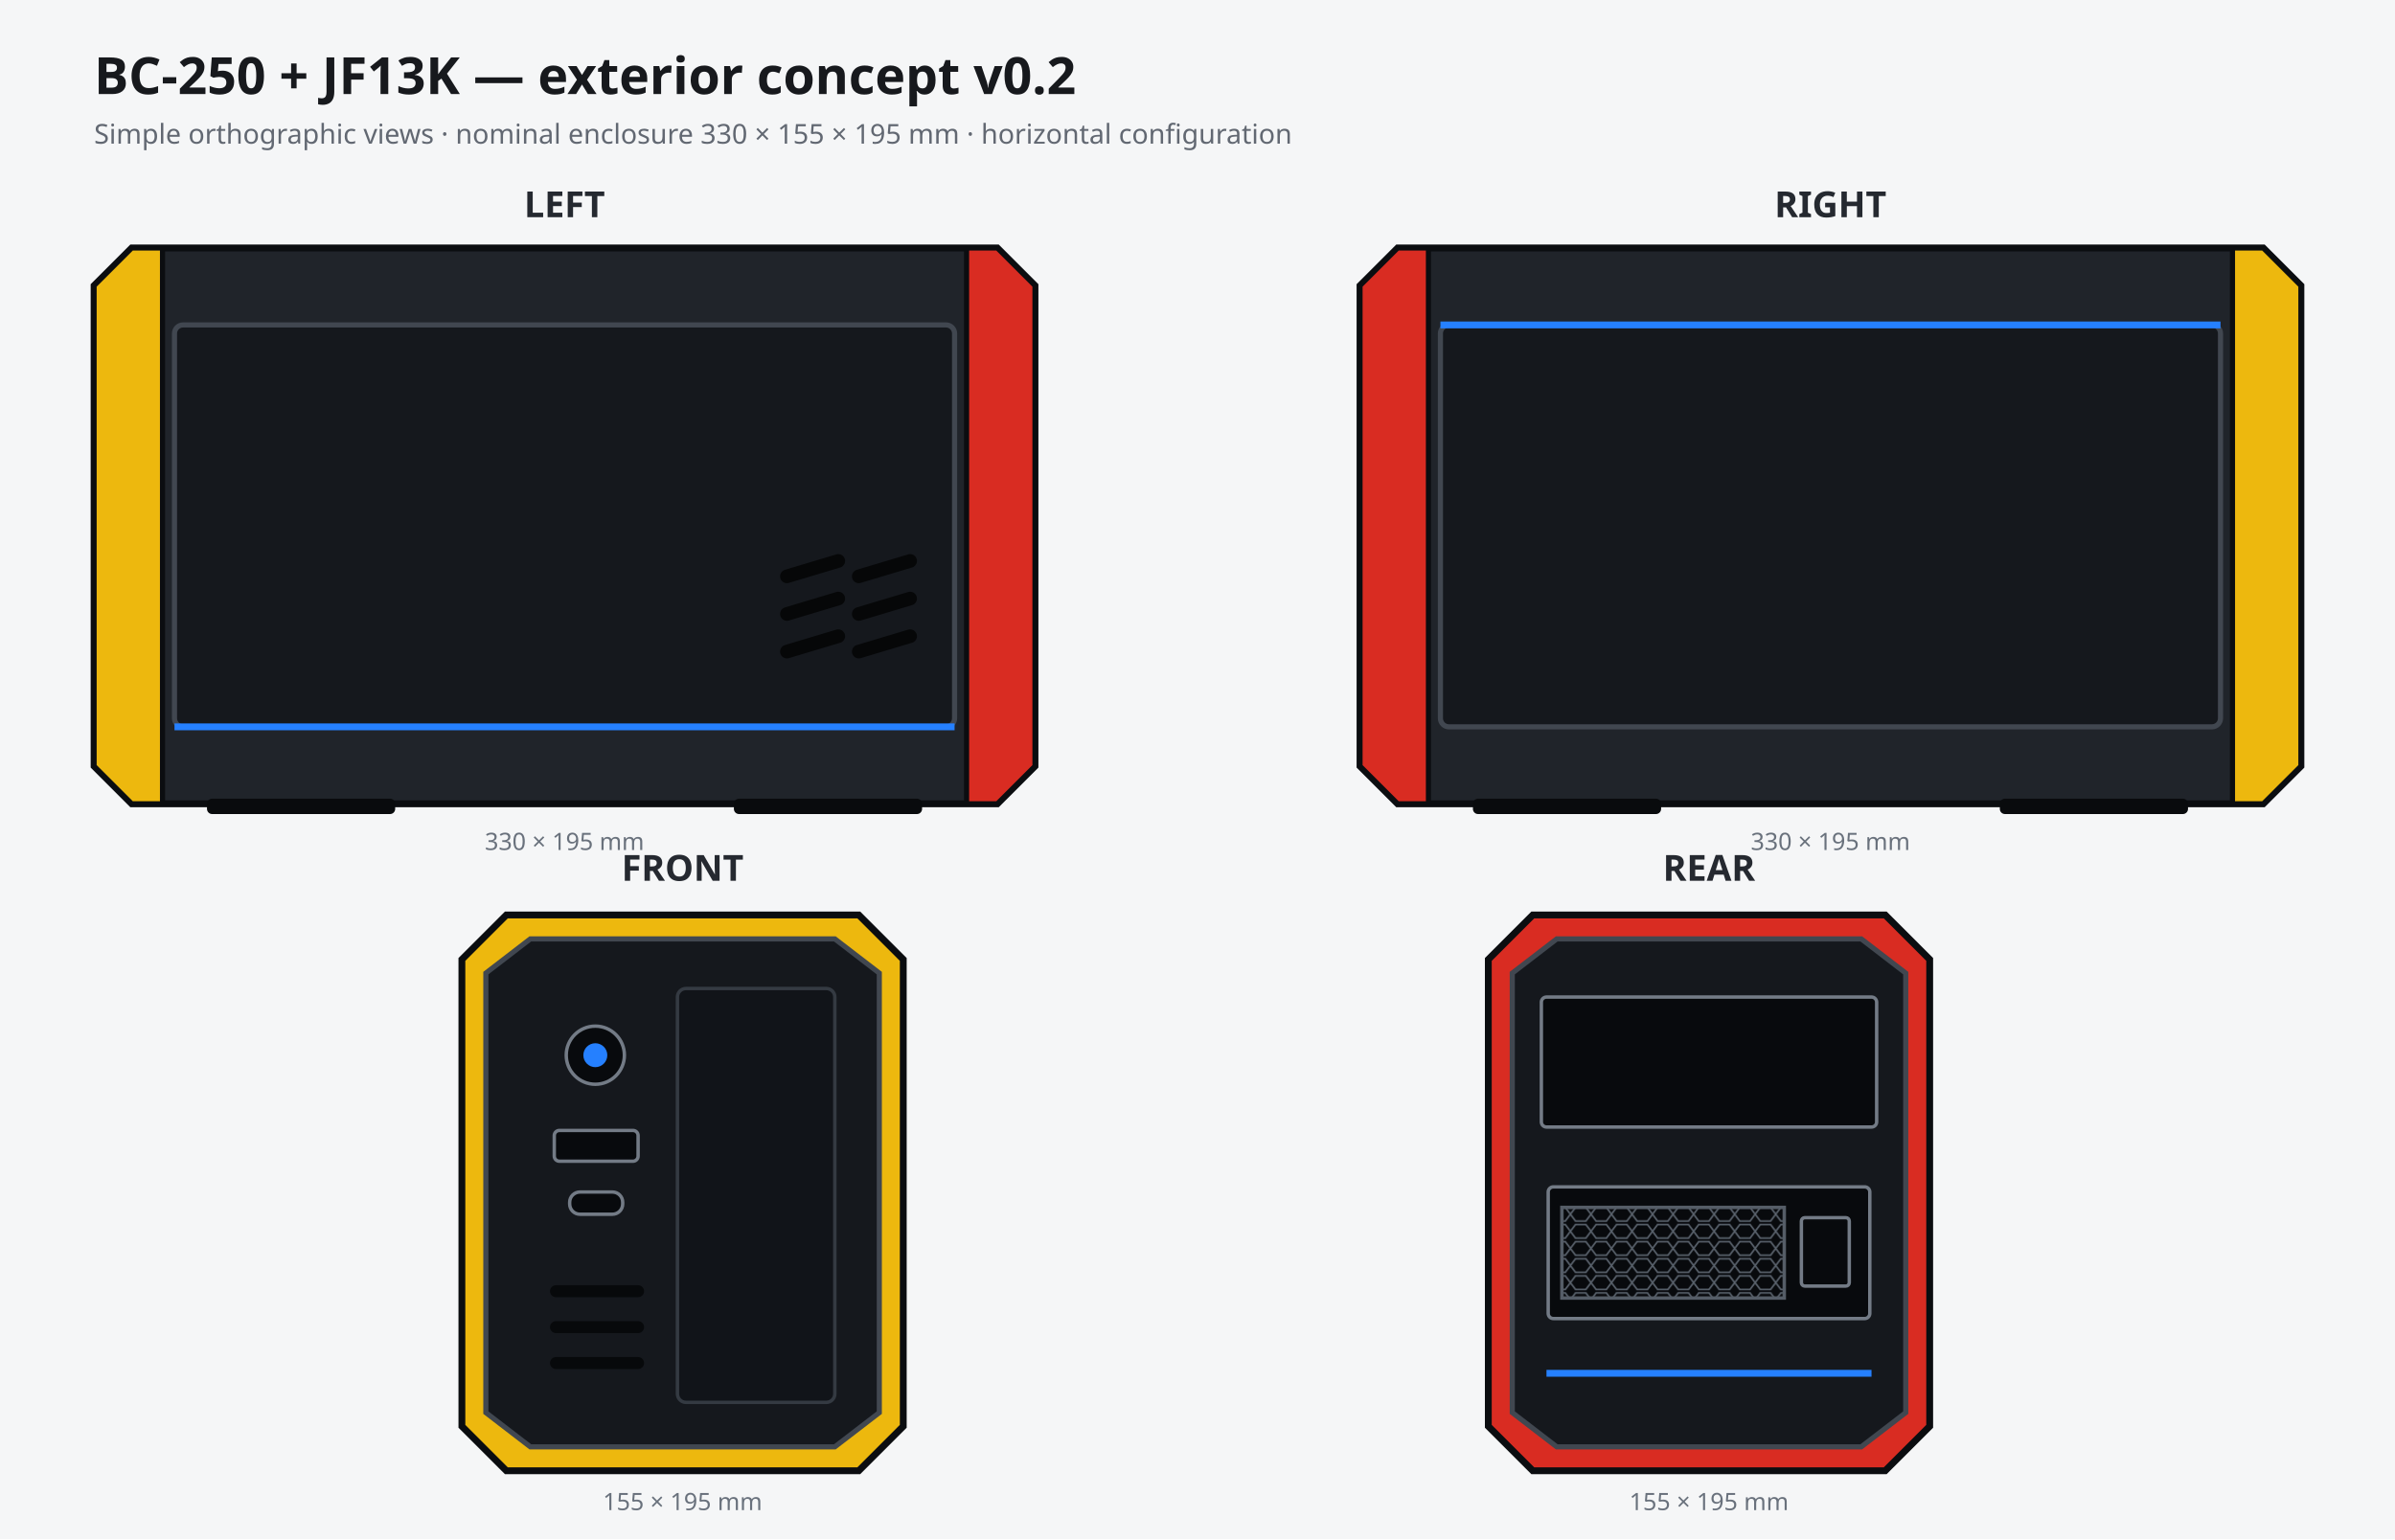
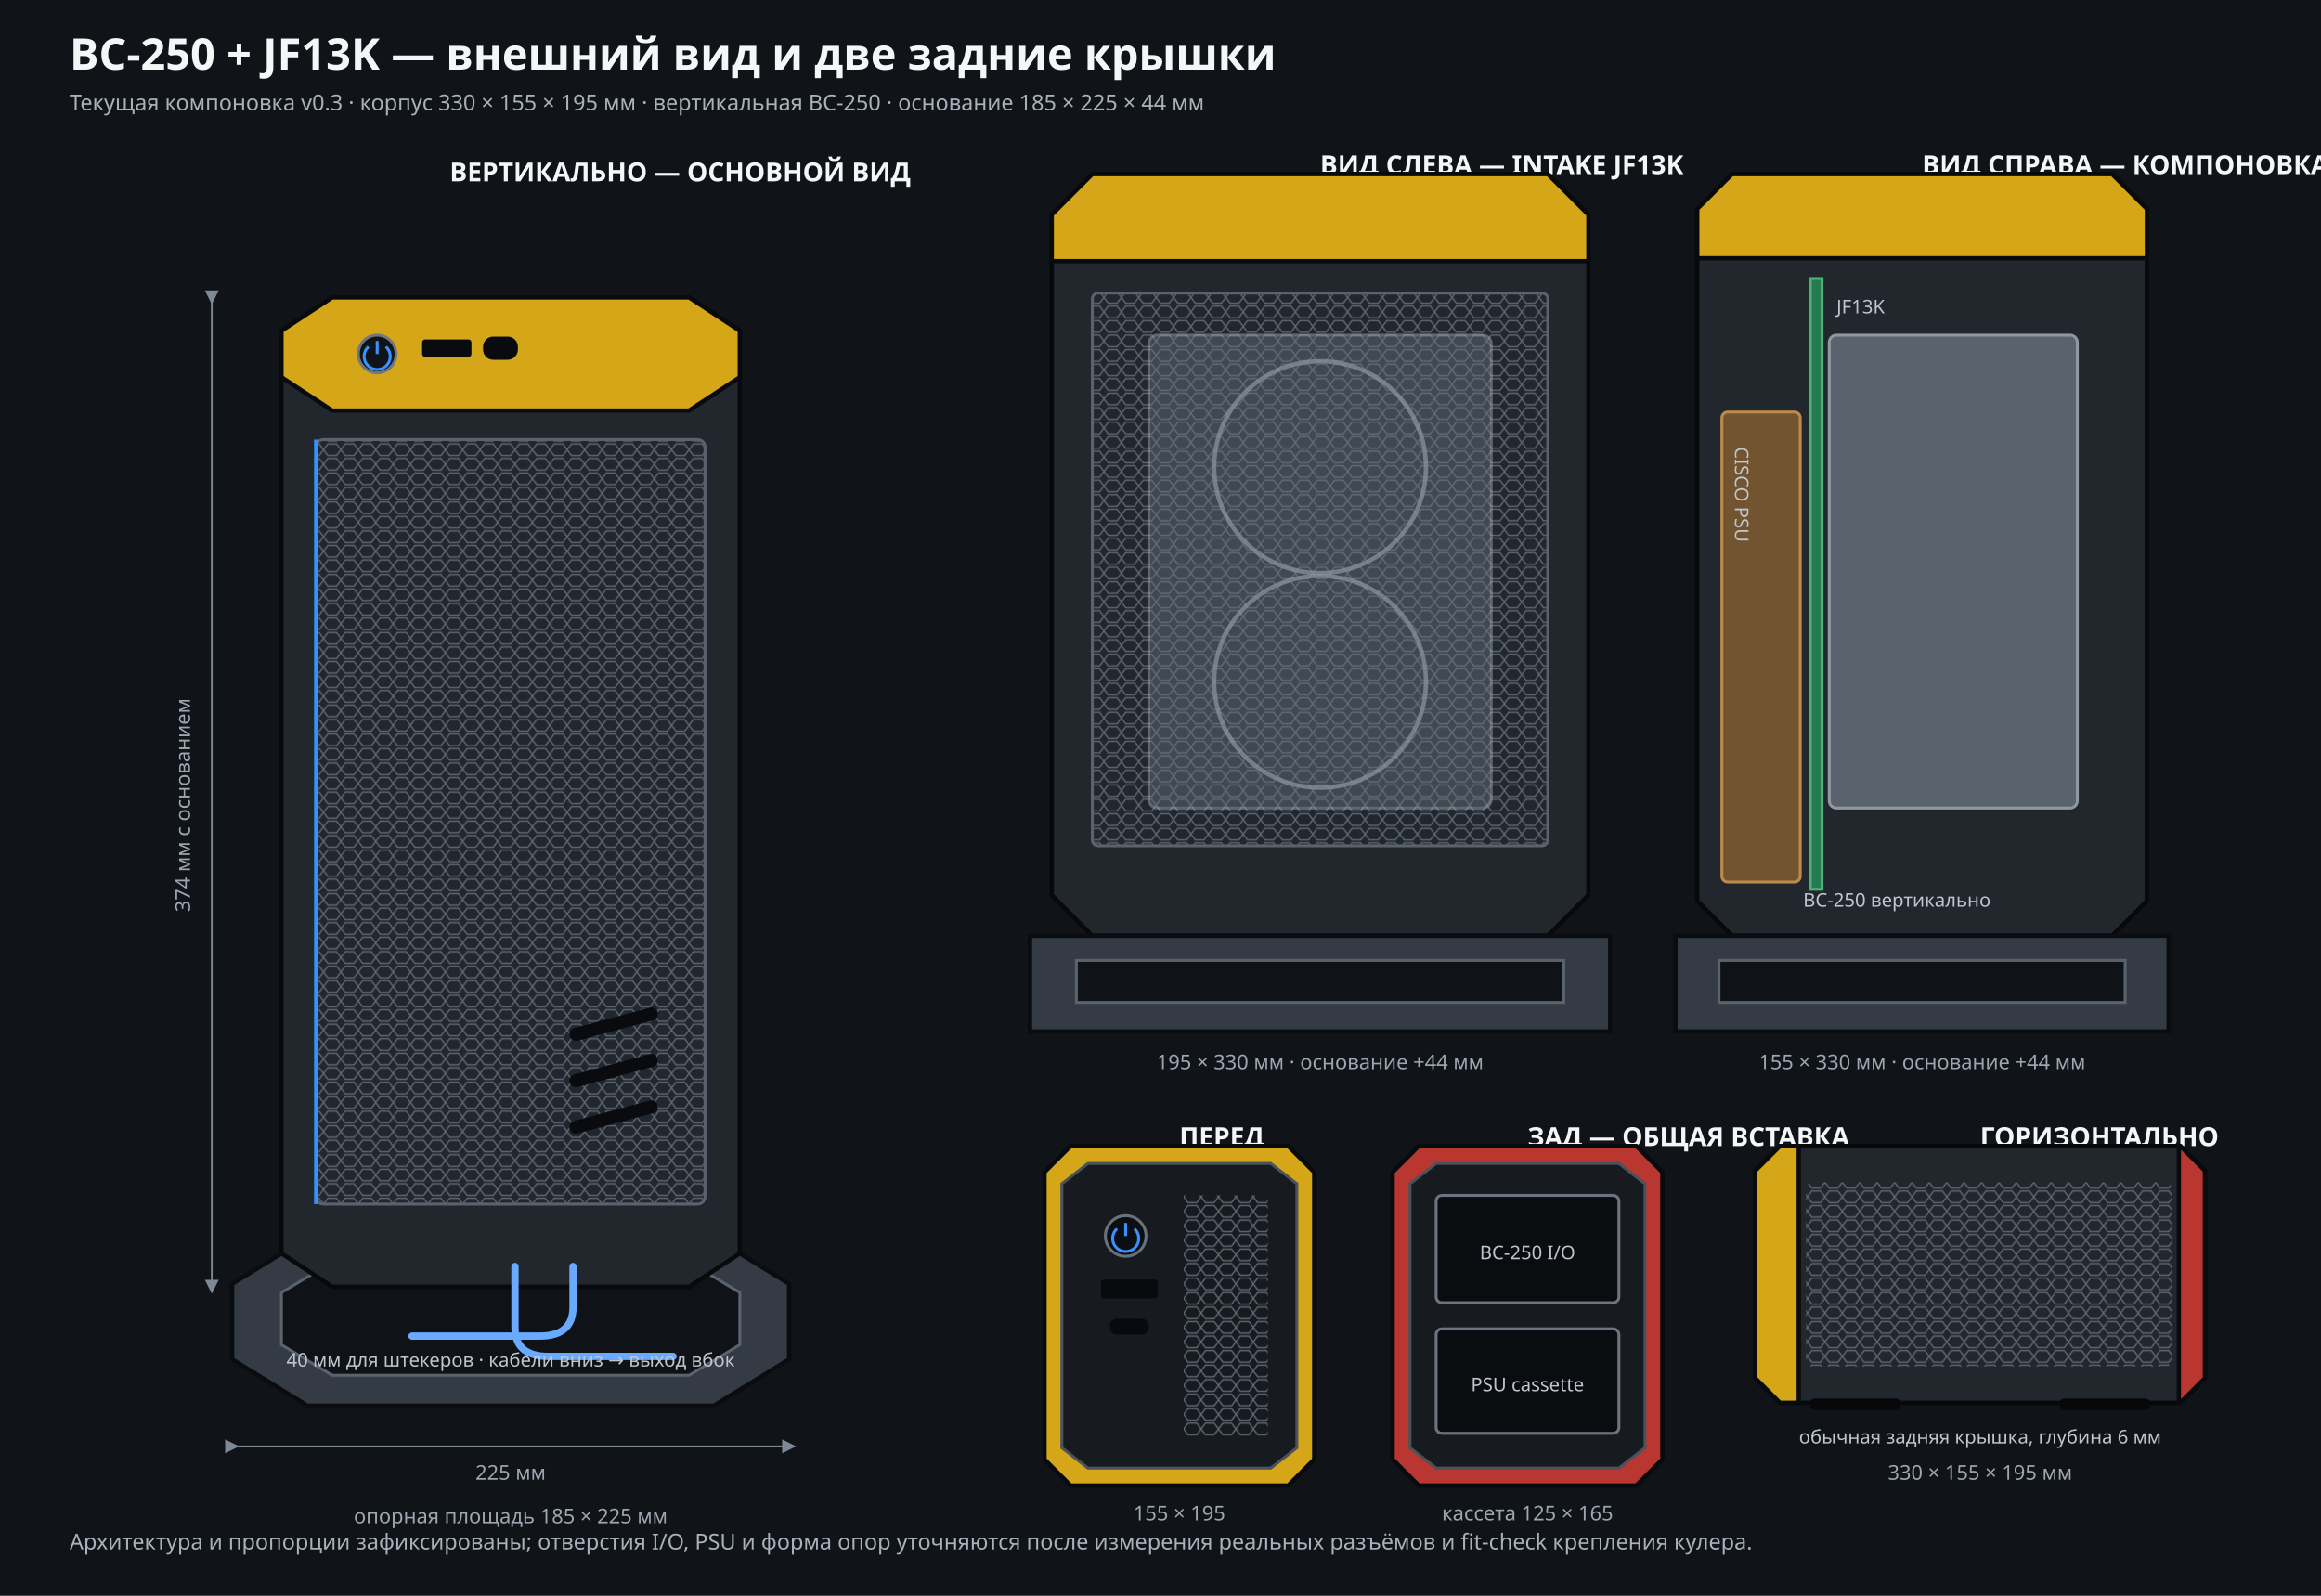
- <svg xmlns="http://www.w3.org/2000/svg" width="1400" height="900" viewBox="0 0 1400 900">
+ <svg xmlns="http://www.w3.org/2000/svg" width="1600" height="1100" viewBox="0 0 1600 1100">
  <defs>
    <style>
-       .title{font:700 30px system-ui,sans-serif;fill:#17191d}.sub{font:16px system-ui,sans-serif;fill:#626872}
-       .label{font:700 21px system-ui,sans-serif;fill:#252930}.dim{font:14px system-ui,sans-serif;fill:#69717c}
-       .body{fill:#20242a;stroke:#0b0d10;stroke-width:4}.panel{fill:#15181d;stroke:#414750;stroke-width:3}
-       .edge{fill:none;stroke:#2580ff;stroke-width:4}.detail{fill:#080a0d;stroke:#737b86;stroke-width:2}
-       .guide{fill:none;stroke:#a7adb6;stroke-width:1.5;stroke-dasharray:5 5}
+       .title{font:700 30px system-ui,sans-serif;fill:#f4f6f8}.sub{font:15px system-ui,sans-serif;fill:#aab1bb}
+       .h{font:700 18px system-ui,sans-serif;fill:#f4f6f8}.label{font:700 15px system-ui,sans-serif;fill:#dce1e7}
+       .dim{font:14px system-ui,sans-serif;fill:#9da6b1}.note{font:13px system-ui,sans-serif;fill:#c0c6ce}
+       .body{fill:#22272e;stroke:#07090b;stroke-width:3}.face{fill:#171b20;stroke:#4a525c;stroke-width:2}
+       .front{fill:#d6a619;stroke:#080a0c;stroke-width:3}.rear{fill:#b93730;stroke:#080a0c;stroke-width:3}
+       .base{fill:#343b44;stroke:#0a0c0f;stroke-width:3}.edge{fill:none;stroke:#3692ff;stroke-width:3}
+       .hidden{fill:none;stroke:#737d89;stroke-width:1.4;stroke-dasharray:6 5}.measure{stroke:#7e8996;stroke-width:1.2}
+       .pcb{fill:#267a50;stroke:#4daf79;stroke-width:2}.cooler{fill:#66717d;stroke:#aab3bc;stroke-width:2}
+       .psu{fill:#725431;stroke:#bd8a4d;stroke-width:2}.cable{fill:none;stroke:#69aaff;stroke-width:5;stroke-linecap:round}
    </style>
-     <pattern id="hex" width="12" height="10" patternUnits="userSpaceOnUse">
-       <path d="M3 1h6l3 4-3 4H3L0 5z" fill="none" stroke="#555d67" stroke-width="1" />
+     <pattern id="mesh" width="12" height="10" patternUnits="userSpaceOnUse">
+       <path d="M3 1h6l3 4-3 4H3L0 5z" fill="none" stroke="#59626d" stroke-width="1" />
    </pattern>
+     <marker id="arrow" markerWidth="8" markerHeight="8" refX="4" refY="4" orient="auto">
+       <path d="M0 0L8 4L0 8z" fill="#7e8996" />
+     </marker>
  </defs>
-   <rect width="1400" height="900" fill="#f5f6f7" />
-   <text class="title" x="55" y="55">BC-250 + JF13K — exterior concept v0.2</text>
-   <text class="sub" x="55" y="84">Simple orthographic views · nominal enclosure 330 × 155 × 195 mm · horizontal configuration</text>
-   <g transform="translate(55 145)">
-     <text class="label" x="275" y="-18" text-anchor="middle">LEFT</text>
-     <path class="body" d="M0 22L22 0H528L550 22V303L528 325H22L0 303Z" />
-     <path d="M0 22L22 0H40V325H22L0 303Z" fill="#edb80e" stroke="#0b0d10" stroke-width="3" />
-     <path d="M510 0H528L550 22V303L528 325H510Z" fill="#d92c22" stroke="#0b0d10" stroke-width="3" />
-     <rect class="panel" x="47" y="45" width="456" height="235" rx="5" />
-     <path class="edge" d="M47 280H503" />
-     <g stroke="#060708" stroke-width="8" stroke-linecap="round">
-       <path d="M405 192l30-9" />
-       <path d="M405 214l30-9" />
-       <path d="M405 236l30-9" />
-       <path d="M447 192l30-9" />
-       <path d="M447 214l30-9" />
-       <path d="M447 236l30-9" />
+   <rect width="1600" height="1100" fill="#101318" />
+   <text class="title" x="48" y="48">BC-250 + JF13K — внешний вид и две задние крышки</text>
+   <text class="sub" x="48" y="76">Текущая компоновка v0.3 · корпус 330 × 155 × 195 мм · вертикальная BC-250 · основание 185 × 225 × 44 мм</text>
+   <g transform="translate(55 125)">
+     <text class="h" x="255" y="0">ВЕРТИКАЛЬНО — ОСНОВНОЙ ВИД</text>
+     <path class="base" d="M105 760L157 728H437L489 760V812L437 844H157L105 812Z" />
+     <path d="M139 766L174 745H420L455 766V802L420 823H174L139 802Z" fill="#0f1216" stroke="#59626d" stroke-width="2" />
+     <path class="body" d="M139 103L174 80H420L455 103V739L420 762H174L139 739Z" />
+     <path class="front" d="M139 103L174 80H420L455 103V135L420 158H174L139 135Z" />
+     <rect x="163" y="178" width="268" height="527" rx="5" fill="url(#mesh)" stroke="#59626d" stroke-width="2" />
+     <path class="edge" d="M163 178V705" />
+     <g stroke="#090b0e" stroke-width="9" stroke-linecap="round">
+       <path d="M342 588l52-14" />
+       <path d="M342 620l52-14" />
+       <path d="M342 652l52-14" />
    </g>
-     <rect x="66" y="322" width="110" height="9" rx="3" fill="#090b0d" />
-     <rect x="374" y="322" width="110" height="9" rx="3" fill="#090b0d" />
-     <text class="dim" x="275" y="352" text-anchor="middle">330 × 195 mm</text>
+     <circle cx="205" cy="119" r="13" fill="#101419" stroke="#6e7782" stroke-width="2" />
+     <path d="M205 110v9m-6-5a9 9 0 1 0 12 0" fill="none" stroke="#3692ff" stroke-width="2" />
+     <rect x="236" y="109" width="34" height="12" rx="2" fill="#090b0e" />
+     <rect x="278" y="107" width="24" height="16" rx="7" fill="#090b0e" />
+     <path class="cable" d="M300 748v42q0 20 23 20h86" />
+     <path class="cable" d="M340 748v28q0 20-23 20h-88" />
+     <text class="note" x="297" y="817" text-anchor="middle">40 мм для штекеров · кабели вниз → выход вбок</text>
+     <path class="measure" marker-start="url(#arrow)" marker-end="url(#arrow)" d="M91 80V762" />
+     <text class="dim" x="76" y="430" transform="rotate(-90 76 430)" text-anchor="middle">374 мм с основанием</text>
+     <path class="measure" marker-start="url(#arrow)" marker-end="url(#arrow)" d="M105 872H489" />
+     <text class="dim" x="297" y="895" text-anchor="middle">225 мм</text>
+     <text class="dim" x="297" y="925" text-anchor="middle">опорная площадь 185 × 225 мм</text>
  </g>
-   <g transform="translate(795 145)">
-     <text class="label" x="275" y="-18" text-anchor="middle">RIGHT</text>
-     <path class="body" d="M0 22L22 0H528L550 22V303L528 325H22L0 303Z" />
-     <path d="M0 22L22 0H40V325H22L0 303Z" fill="#d92c22" stroke="#0b0d10" stroke-width="3" />
-     <path d="M510 0H528L550 22V303L528 325H510Z" fill="#edb80e" stroke="#0b0d10" stroke-width="3" />
-     <rect class="panel" x="47" y="45" width="456" height="235" rx="5" />
-     <path class="edge" d="M47 45H503" />
-     <rect x="66" y="322" width="110" height="9" rx="3" fill="#090b0d" />
-     <rect x="374" y="322" width="110" height="9" rx="3" fill="#090b0d" />
-     <text class="dim" x="275" y="352" text-anchor="middle">330 × 195 mm</text>
+   <g transform="translate(725 120)">
+     <text class="h" x="185" y="0">ВИД СЛЕВА — INTAKE JF13K</text>
+     <path class="body" d="M0 28L28 0H342L370 28V497L342 525H28L0 497Z" />
+     <path class="front" d="M0 28L28 0H342L370 28V60H0Z" />
+     <rect x="28" y="82" width="314" height="381" rx="4" fill="url(#mesh)" stroke="#59626d" stroke-width="2" />
+     <rect class="cooler" x="67" y="111" width="236" height="326" rx="6" opacity=".45" />
+     <circle cx="185" cy="202" r="73" fill="none" stroke="#8c96a1" stroke-width="3" opacity=".7" />
+     <circle cx="185" cy="350" r="73" fill="none" stroke="#8c96a1" stroke-width="3" opacity=".7" />
+     <path class="base" d="M-15 525H385V591H-15Z" />
+     <rect x="17" y="542" width="336" height="29" fill="#0f1216" stroke="#59626d" stroke-width="2" />
+     <text class="dim" x="185" y="617" text-anchor="middle">195 × 330 мм · основание +44 мм</text>
  </g>
-   <g transform="translate(270 535)">
-     <text class="label" x="129" y="-20" text-anchor="middle">FRONT</text>
-     <path d="M0 26L26 0H232L258 26V299L232 325H26L0 299Z" fill="#edb80e" stroke="#0b0d10" stroke-width="4" />
-     <path class="panel" d="M14 34L40 14H218L244 34V291L218 311H40L14 291Z" />
-     <circle class="detail" cx="78" cy="82" r="17" />
-     <circle cx="78" cy="82" r="7" fill="#2580ff" />
-     <rect class="detail" x="54" y="126" width="49" height="18" rx="3" />
-     <rect class="detail" x="63" y="162" width="31" height="13" rx="6" />
-     <g stroke="#07090b" stroke-width="7" stroke-linecap="round">
-       <path d="M55 220h48" />
-       <path d="M55 241h48" />
-       <path d="M55 262h48" />
-     </g>
-     <rect x="126" y="43" width="92" height="242" rx="5" fill="#111419" stroke="#343a42" stroke-width="2" />
-     <text class="dim" x="129" y="348" text-anchor="middle">155 × 195 mm</text>
+   <g transform="translate(1170 120)">
+     <text class="h" x="155" y="0">ВИД СПРАВА — КОМПОНОВКА</text>
+     <path class="body" d="M0 24L24 0H286L310 24V501L286 525H24L0 501Z" />
+     <path class="front" d="M0 24L24 0H286L310 24V58H0Z" />
+     <rect class="pcb" x="78" y="72" width="8" height="421" />
+     <rect class="cooler" x="91" y="111" width="171" height="326" rx="5" opacity=".8" />
+     <rect class="psu" x="17" y="164" width="54" height="324" rx="4" />
+     <text class="note" x="96" y="96">JF13K</text>
+     <text class="note" x="26" y="188" transform="rotate(90 26 188)">CISCO PSU</text>
+     <text class="note" x="73" y="505">BC-250 вертикально</text>
+     <path class="base" d="M-15 525H325V591H-15Z" />
+     <rect x="15" y="542" width="280" height="29" fill="#0f1216" stroke="#59626d" stroke-width="2" />
+     <text class="dim" x="155" y="617" text-anchor="middle">155 × 330 мм · основание +44 мм</text>
  </g>
-   <g transform="translate(870 535)">
-     <text class="label" x="129" y="-20" text-anchor="middle">REAR</text>
-     <path d="M0 26L26 0H232L258 26V299L232 325H26L0 299Z" fill="#d92c22" stroke="#0b0d10" stroke-width="4" />
-     <path class="panel" d="M14 34L40 14H218L244 34V291L218 311H40L14 291Z" />
-     <rect class="detail" x="31" y="48" width="196" height="76" rx="3" />
-     <rect class="detail" x="35" y="159" width="188" height="77" rx="3" />
-     <rect x="43" y="171" width="130" height="53" fill="url(#hex)" stroke="#555d67" stroke-width="2" />
-     <rect x="183" y="177" width="28" height="40" rx="2" fill="#080a0d" stroke="#737b86" stroke-width="2" />
-     <path class="edge" d="M34 268H224" />
-     <text class="dim" x="129" y="348" text-anchor="middle">155 × 195 mm</text>
+   <g transform="translate(720 790)">
+     <text class="h" x="93" y="0">ПЕРЕД</text>
+     <path class="front" d="M0 18L18 0H168L186 18V216L168 234H18L0 216Z" />
+     <path class="face" d="M12 26L30 12H156L174 26V208L156 222H30L12 208Z" />
+     <circle cx="56" cy="62" r="14" fill="#0b0e12" stroke="#68727d" stroke-width="2" />
+     <path d="M56 53v9m-6-5a9 9 0 1 0 12 0" fill="none" stroke="#3692ff" stroke-width="2" />
+     <rect x="39" y="92" width="39" height="13" rx="2" fill="#080a0d" />
+     <rect x="45" y="119" width="27" height="11" rx="5" fill="#080a0d" />
+     <rect x="96" y="34" width="58" height="166" fill="url(#mesh)" />
+     <text class="dim" x="93" y="258" text-anchor="middle">155 × 195</text>
  </g>
+   <g transform="translate(960 790)">
+     <text class="h" x="93" y="0">ЗАД — ОБЩАЯ ВСТАВКА</text>
+     <path class="rear" d="M0 18L18 0H168L186 18V216L168 234H18L0 216Z" />
+     <path class="face" d="M12 26L30 12H156L174 26V208L156 222H30L12 208Z" />
+     <rect x="30" y="34" width="126" height="74" rx="4" fill="#0a0c10" stroke="#6b7480" stroke-width="2" />
+     <rect x="30" y="126" width="126" height="72" rx="4" fill="#0a0c10" stroke="#6b7480" stroke-width="2" />
+     <text class="note" x="93" y="78" text-anchor="middle">BC-250 I/O</text>
+     <text class="note" x="93" y="169" text-anchor="middle">PSU cassette</text>
+     <text class="dim" x="93" y="258" text-anchor="middle">кассета 125 × 165</text>
+   </g>
+   <g transform="translate(1210 790)">
+     <text class="h" x="155" y="0">ГОРИЗОНТАЛЬНО</text>
+     <path class="body" d="M0 17L17 0H293L310 17V160L293 177H17L0 160Z" />
+     <path class="front" d="M0 17L17 0H30V177H17L0 160Z" />
+     <path class="rear" d="M292 0H293L310 17V160L293 177H292Z" />
+     <rect x="35" y="25" width="252" height="127" rx="4" fill="url(#mesh)" />
+     <rect x="38" y="174" width="62" height="8" rx="3" fill="#06080a" />
+     <rect x="210" y="174" width="62" height="8" rx="3" fill="#06080a" />
+     <text class="note" x="155" y="205" text-anchor="middle">обычная задняя крышка, глубина 6 мм</text>
+     <text class="dim" x="155" y="230" text-anchor="middle">330 × 155 × 195 мм</text>
+   </g>
+   <text class="sub" x="48" y="1068">Архитектура и пропорции зафиксированы; отверстия I/O, PSU и форма опор уточняются после измерения реальных разъёмов и fit-check крепления кулера.</text>
</svg>
